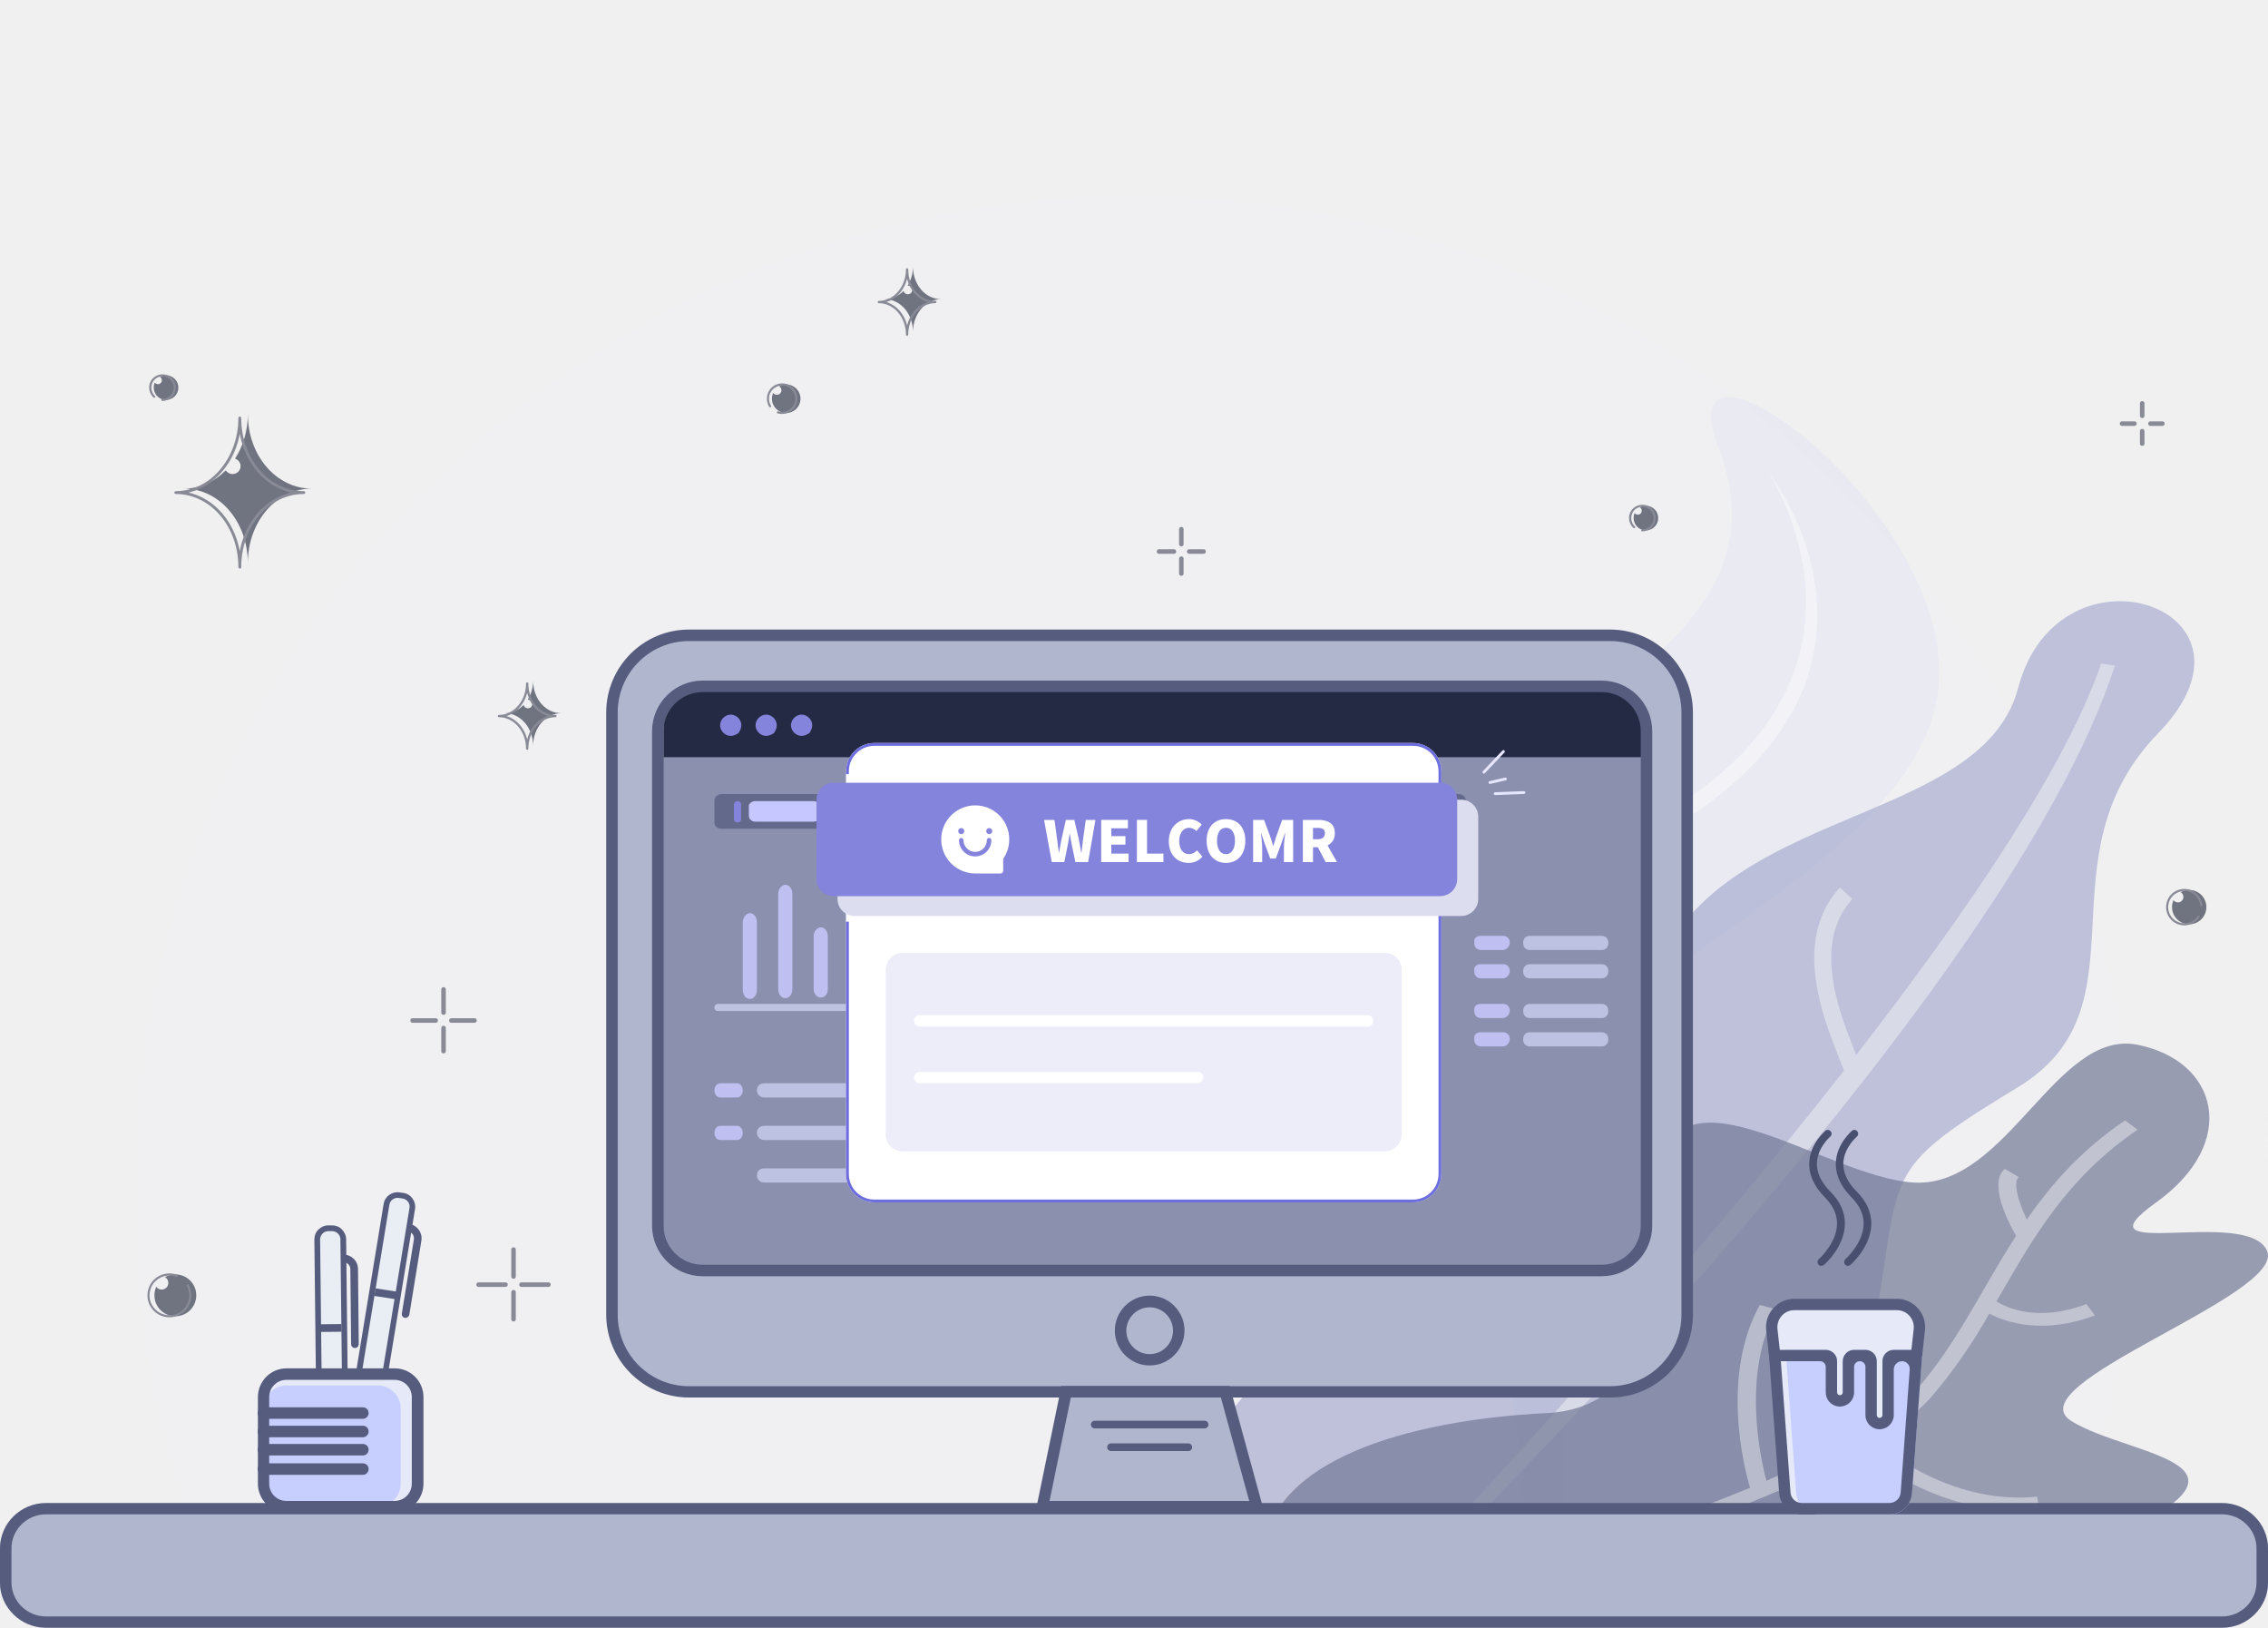
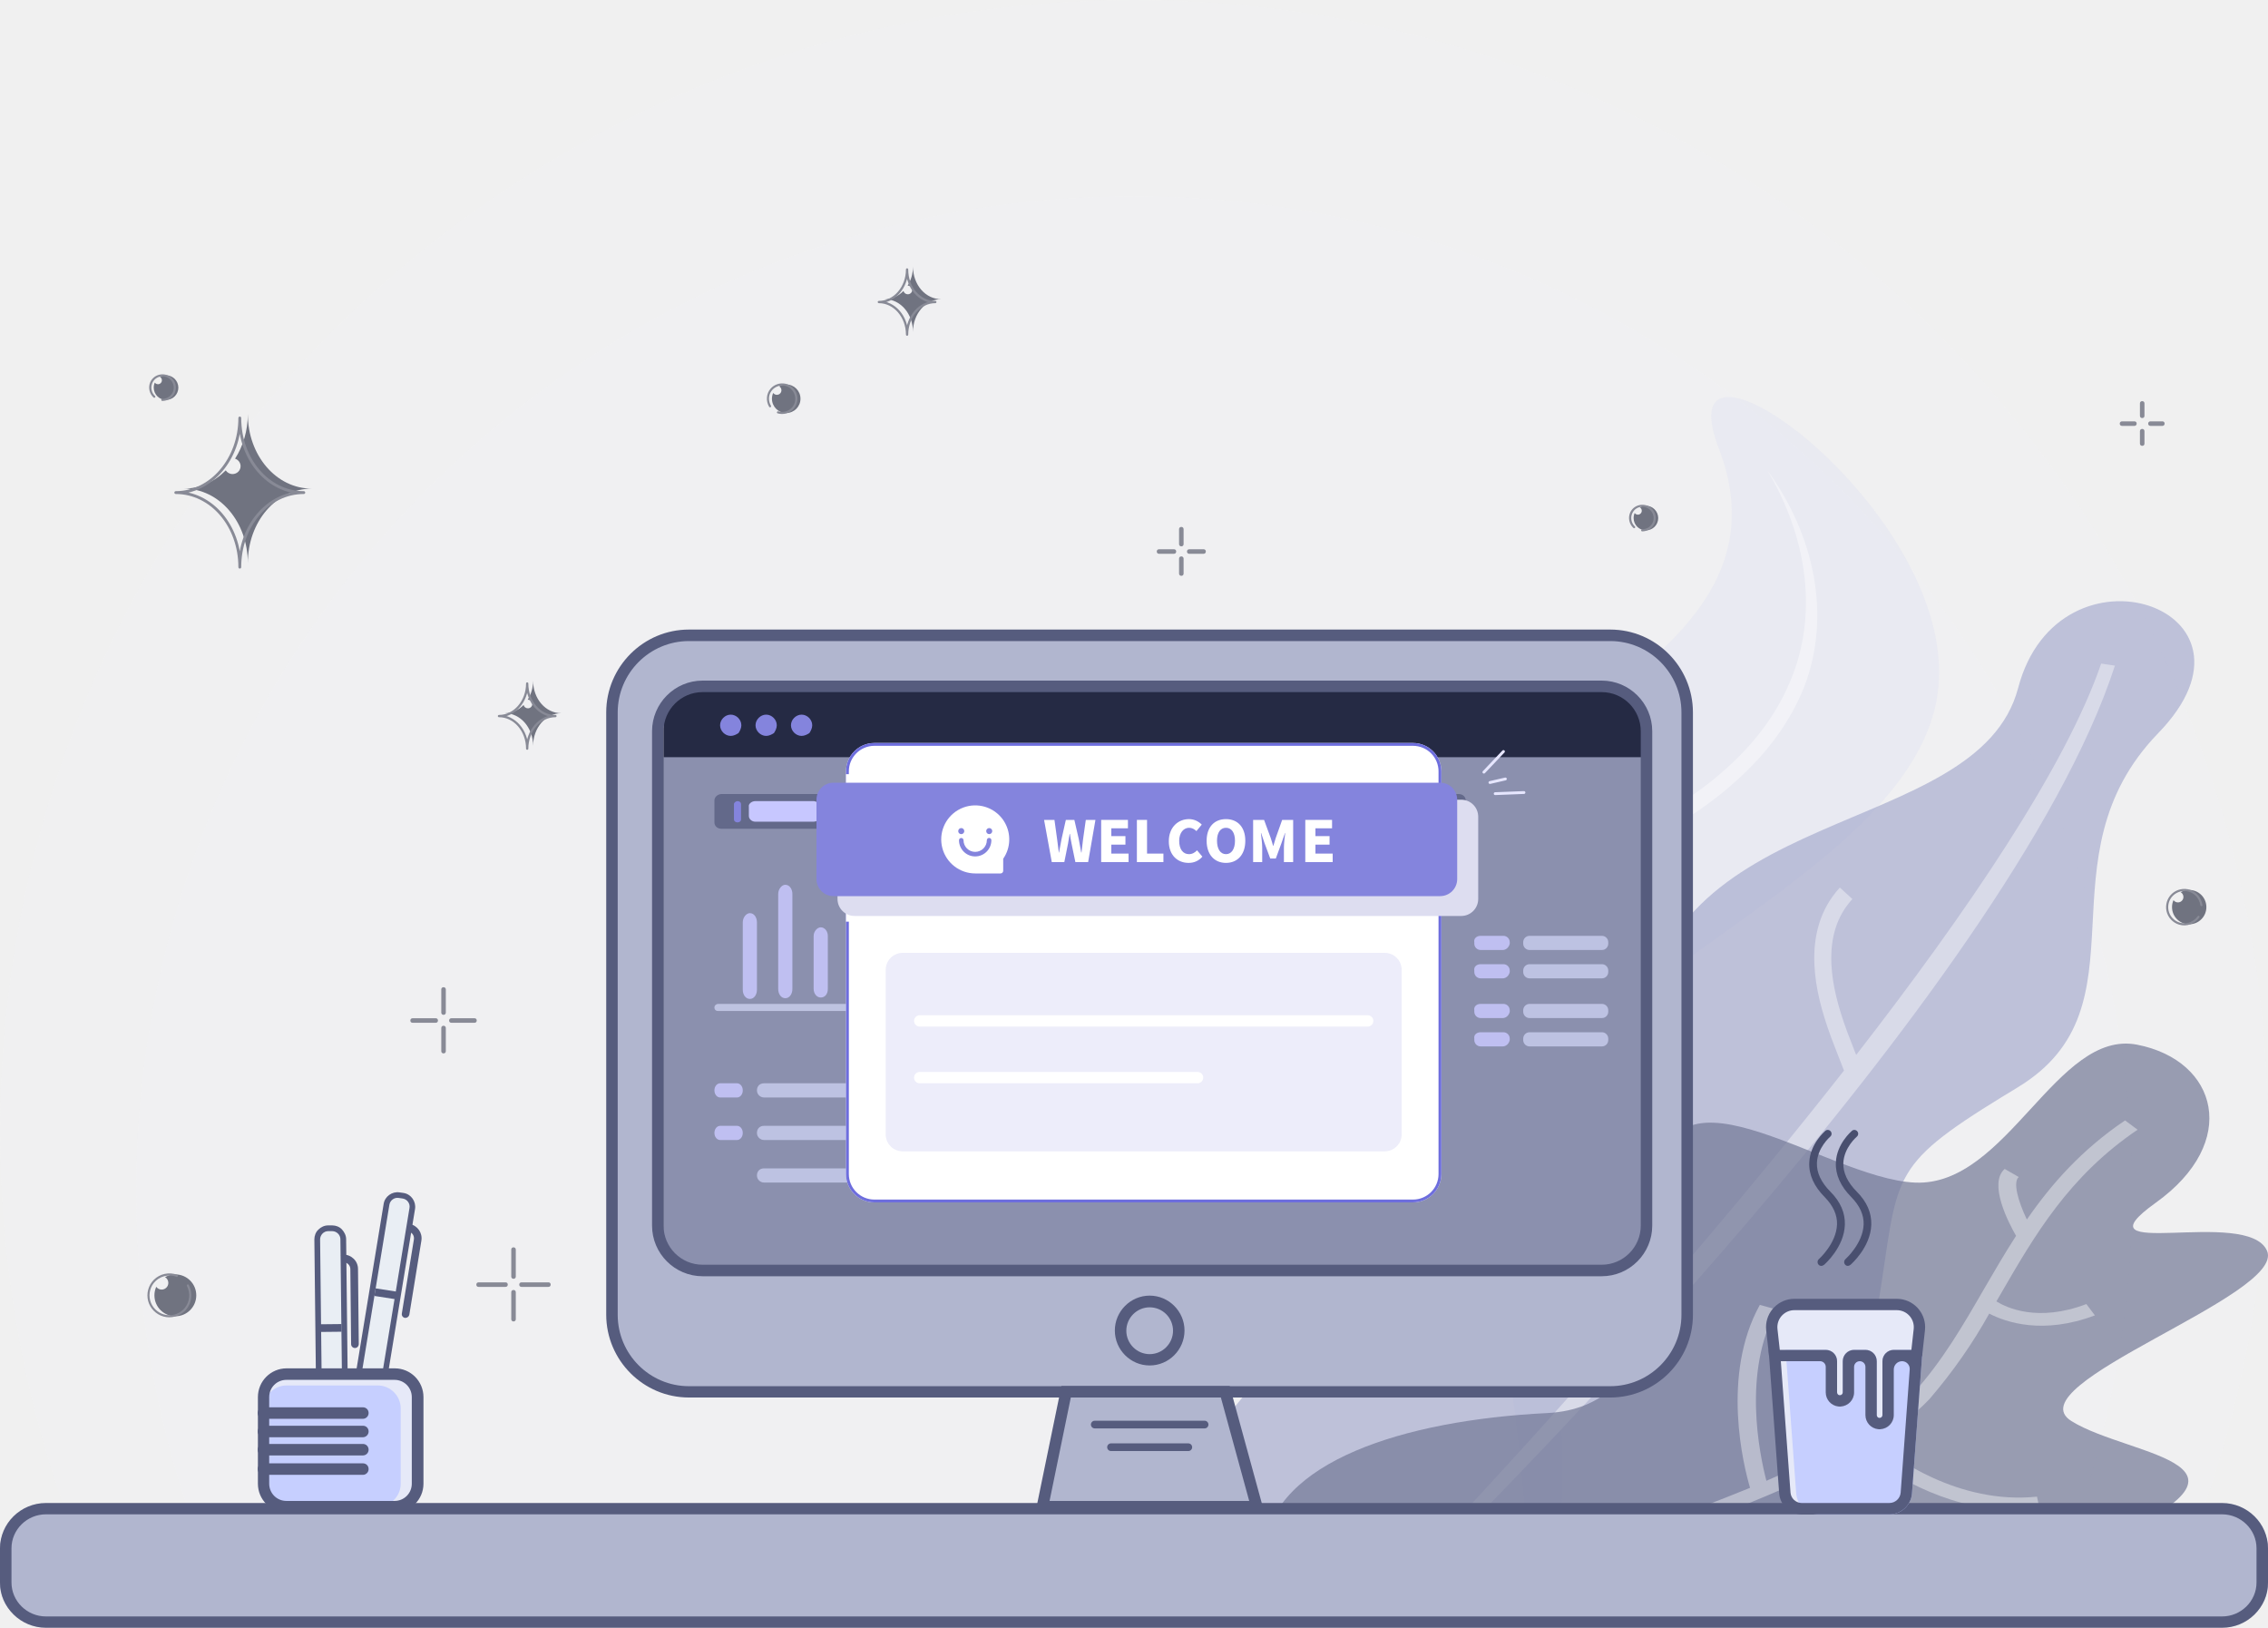
<svg xmlns="http://www.w3.org/2000/svg" width="400" height="287" viewBox="0 0 400 287" fill="none">
  <g opacity="0.058">
    <path d="M19.703 286C7.076 259.841 0 230.512 0 199.535C0 89.334 89.543 0 200 0C310.457 0 400 89.334 400 199.535C400 230.512 392.924 259.841 380.297 286L19.703 286Z" fill="#F3F5FF">
</path>
  </g>
  <g opacity="0.072">
    <path d="M41.209 286C30.179 263.047 24 237.332 24 210.177C24 113.2 102.797 34.586 200 34.586C297.203 34.586 376 113.2 376 210.177C376 237.332 369.821 263.047 358.791 286L41.209 286Z" fill="#F3F5FF">
</path>
  </g>
  <g opacity="0.3">
    <path fill="#DADCF0" d="M269.252 280C269.252 280 271.247 229.253 247.068 185.455C218.338 133.423 321.971 128.09 303.123 79.025C292.928 52.515 344.86 89.819 341.876 121.157C338.727 154.295 272.883 173.518 272.328 199.151C271.771 224.784 281.548 279.256 269.251 280">
</path>
  </g>
  <g opacity="0.7">
    <path fill="#A8ADCF" d="M275.987 276.305C276.701 276.617 277.438 276.856 278.162 277.131C280.307 277.861 282.52 278.486 284.785 279C287.939 278.927 291.071 278.457 294.109 277.601C305.975 274.43 325.705 264.03 331.214 230.216C334.925 207.185 332.633 205.965 353.288 193.278C354.149 192.788 354.97 192.25 355.894 191.694C379.302 177.482 359.279 151.3 380.658 129.243C402.04 107.184 363.094 94.121 355.936 121.292C348.777 148.463 291.752 140.875 289.662 183.25C287.572 225.625 253.709 210.207 226.778 238C207.561 257.832 202.059 270.373 220.318 277.601">
</path>
  </g>
  <g opacity="0.4">
    <path d="M370.578 117L373 117.364C354.301 175 257.538 270.224 256.709 271.407L254.495 270.618C255.006 269.895 292.527 230.452 325.217 188.756C325.001 188.191 324.693 187.402 324.371 186.577L324.149 186.011C323.668 184.782 323.194 183.568 322.977 182.979C321.231 178.244 320.204 174.176 320.008 170.209C319.741 164.825 321.108 160.185 324.485 156.488L326.7 158.512C323.911 161.565 322.774 165.423 323.004 170.061C323.183 173.667 324.142 177.467 325.792 181.941C325.989 182.476 326.429 183.603 326.891 184.784L327.122 185.376C327.205 185.587 327.286 185.796 327.367 186.001C346.88 160.884 364.315 135.242 370.578 117Z" fill-rule="evenodd" fill="#FFFFFF">
</path>
  </g>
  <g opacity="0.7">
    <path d="M222.985 272.74C224.889 257.803 247.236 250.423 272.897 249.142C293.223 248.127 293.223 223.459 292.77 211.333C291.724 183.319 321.573 207.844 337.789 208.511C354.006 209.179 362.727 181.42 376.923 184.195C391.121 186.972 395.14 201.36 380.221 212.046C365.301 222.728 396.458 212.714 399.83 220.539C403.201 228.365 354.958 244.097 365.343 250.563C375.73 257.03 404.217 257.797 368.483 272.74C332.754 287.686 257.15 288.302 234.998 272.74L222.985 272.74Z" fill="#727796">
</path>
  </g>
  <g opacity="0.4">
    <path fill="#FFFFFF" d="M310.379 230.067L313.344 230.894C307.275 241.859 310.315 256.399 311.535 261.083C322.503 256.34 332.777 250.861 337.625 245.447C342.643 239.848 346.208 233.693 349.973 227.17C351.761 224.088 353.58 220.976 355.567 217.893C354.275 215.66 350.625 208.669 353.56 206.1L356.04 207.523C354.989 208.409 355.894 211.729 357.471 215.019C361.805 208.757 367.104 202.736 374.792 197.545L377 199.183C364.884 207.374 358.807 217.863 352.927 228.026L352.098 229.456C353.927 230.58 359.406 233.178 367.967 229.925L369.47 231.92C360.331 235.367 353.821 233.156 350.834 231.608C347.943 236.825 344.424 241.86 340.319 246.654C337.617 249.483 334.358 252.025 330.643 254.203C333.893 256.883 345.367 265.326 359.259 263.881L359.732 266.116C346.555 267.509 335.734 261.277 330.497 257.487C329.518 256.741 328.751 256.161 328.182 255.685C308.2 267.061 275.81 276.531 274.095 277L272.896 274.9C285.013 271.3 296.946 267.103 308.653 262.325C307.529 258.544 303.501 242.477 310.379 230.067ZM311.746 83.002C318.791 94.797 320.738 108.535 315.662 120.288C313.245 126.039 309.234 131.387 303.864 136.015C298.767 140.594 292.277 144.1 286.322 148.289C280.366 152.481 274.524 156.934 270.391 162.549C266.257 168.165 264.111 174.63 263.399 181.11C262.017 194.139 264.445 207.16 267.293 219.956C265.45 207.077 263.943 194.034 265.67 181.402C266.633 175.123 268.81 169.038 272.819 163.795C276.828 158.552 282.396 154.219 288.364 150.236C294.33 146.254 300.819 142.606 306.158 137.708C311.713 132.786 315.816 127.118 318.226 121.041C323.009 108.474 319.984 94.35 311.748 83">
</path>
  </g>
  <path d="M76.862 179.532L72.761 179.532C72.243 179.532 72.238 180.332 72.755 180.332L76.857 180.332C77.369 180.332 77.374 179.532 76.862 179.532L72.761 179.532C72.243 179.532 72.238 180.332 72.755 180.332L76.857 180.332C77.369 180.332 77.374 179.532 76.862 179.532ZM83.699 179.532L79.598 179.532C79.081 179.532 79.075 180.332 79.593 180.332L83.694 180.332C84.206 180.332 84.211 179.532 83.699 179.532L79.598 179.532C79.081 179.532 79.075 180.332 79.593 180.332L83.694 180.332C84.206 180.332 84.211 179.532 83.699 179.532ZM77.827 181.239L77.827 185.34C77.827 185.857 78.627 185.863 78.627 185.345L78.627 181.244C78.627 180.727 77.827 180.721 77.827 181.239L77.827 185.34C77.827 185.857 78.627 185.863 78.627 185.345L78.627 181.244C78.627 180.727 77.827 180.721 77.827 181.239ZM77.827 174.439L77.827 178.54C77.827 179.057 78.627 179.063 78.627 178.545L78.627 174.444C78.627 173.932 77.827 173.927 77.827 174.439L77.827 178.54C77.827 179.057 78.627 179.063 78.627 178.545L78.627 174.444C78.627 173.932 77.827 173.927 77.827 174.439ZM89.171 226.097L84.398 226.097C83.881 226.097 83.876 226.897 84.393 226.897L89.166 226.897C89.683 226.897 89.689 226.097 89.171 226.097L84.398 226.097C83.881 226.097 83.876 226.897 84.393 226.897L89.166 226.897C89.683 226.897 89.689 226.097 89.171 226.097ZM96.739 226.097L91.966 226.097C91.449 226.097 91.444 226.897 91.961 226.897L96.734 226.897C97.246 226.897 97.257 226.097 96.739 226.097L91.966 226.097C91.449 226.097 91.444 226.897 91.961 226.897L96.734 226.897C97.246 226.897 97.257 226.097 96.739 226.097ZM90.169 227.825L90.169 232.599C90.169 233.116 90.969 233.121 90.969 232.604L90.969 227.831C90.969 227.319 90.169 227.308 90.169 227.825L90.169 232.599C90.169 233.116 90.969 233.121 90.969 232.604L90.969 227.831C90.969 227.319 90.169 227.308 90.169 227.825ZM90.169 220.305L90.169 225.079C90.169 225.596 90.969 225.601 90.969 225.084L90.969 220.311C90.969 219.799 90.169 219.793 90.169 220.305L90.169 225.079C90.169 225.596 90.969 225.601 90.969 225.084L90.969 220.311C90.969 219.799 90.169 219.793 90.169 220.305Z" fill="#888A96">
</path>
  <path d="M207.057 96.841L204.406 96.841C203.889 96.841 203.883 97.641 204.401 97.641L207.051 97.641C207.569 97.641 207.574 96.841 207.057 96.841L204.406 96.841C203.889 96.841 203.883 97.641 204.401 97.641L207.051 97.641C207.569 97.641 207.574 96.841 207.057 96.841ZM212.289 96.841L209.734 96.841C209.217 96.841 209.211 97.641 209.729 97.641L212.283 97.641C212.795 97.641 212.801 96.841 212.289 96.841L209.734 96.841C209.217 96.841 209.211 97.641 209.729 97.641L212.283 97.641C212.795 97.641 212.801 96.841 212.289 96.841ZM207.947 98.484L207.947 101.135C207.947 101.652 208.747 101.657 208.747 101.14L208.747 98.489C208.747 97.977 207.947 97.972 207.947 98.484L207.947 101.135C207.947 101.652 208.747 101.657 208.747 101.14L208.747 98.489C208.747 97.977 207.947 97.972 207.947 98.484ZM207.947 93.289L207.947 95.94C207.947 96.457 208.747 96.463 208.747 95.945L208.747 93.294C208.747 92.777 207.947 92.772 207.947 93.289L207.947 95.94C207.947 96.457 208.747 96.463 208.747 95.945L208.747 93.294C208.747 92.777 207.947 92.772 207.947 93.289Z" fill="#888A96">
</path>
  <path d="M376.449 75.089C376.966 75.089 376.971 74.289 376.454 74.289L374.246 74.289C373.729 74.289 373.723 75.089 374.241 75.089L376.449 75.089C376.966 75.089 376.971 74.289 376.454 74.289C375.942 74.289 375.937 75.089 376.449 75.089C376.966 75.089 376.971 74.289 376.454 74.289L374.246 74.289C373.729 74.289 373.723 75.089 374.241 75.089L376.449 75.089C376.966 75.089 376.971 74.289 376.454 74.289C375.942 74.289 375.937 75.089 376.449 75.089ZM381.387 74.289L379.259 74.289C378.742 74.289 378.737 75.089 379.254 75.089L379.265 75.089C379.782 75.089 379.787 74.289 379.27 74.289L379.259 74.289C378.742 74.289 378.737 75.089 379.254 75.089L381.382 75.089C381.894 75.089 381.899 74.289 381.387 74.289L379.259 74.289C378.742 74.289 378.737 75.089 379.254 75.089L379.265 75.089C379.782 75.089 379.787 74.289 379.27 74.289L379.259 74.289C378.742 74.289 378.737 75.089 379.254 75.089L381.382 75.089C381.894 75.089 381.899 74.289 381.387 74.289ZM378.214 76.017C378.214 75.5 377.414 75.494 377.414 76.012L377.414 78.22C377.414 78.737 378.214 78.742 378.214 78.225L378.214 76.017C378.214 75.5 377.414 75.494 377.414 76.012C377.414 76.529 378.214 76.534 378.214 76.017C378.214 75.5 377.414 75.494 377.414 76.012L377.414 78.22C377.414 78.737 378.214 78.742 378.214 78.225L378.214 76.017C378.214 75.5 377.414 75.494 377.414 76.012C377.414 76.529 378.214 76.534 378.214 76.017ZM377.414 71.11L377.414 73.318C377.414 73.836 378.214 73.841 378.214 73.324C378.214 72.806 377.414 72.801 377.414 73.318C377.414 73.836 378.214 73.841 378.214 73.324L378.214 71.116C378.214 70.598 377.414 70.593 377.414 71.11L377.414 73.318C377.414 73.836 378.214 73.841 378.214 73.324C378.214 72.806 377.414 72.801 377.414 73.318C377.414 73.836 378.214 73.841 378.214 73.324L378.214 71.116C378.214 70.598 377.414 70.593 377.414 71.11Z" fill="#888A96">
</path>
  <path d="M30.926 224.695C30.265 224.695 29.641 224.871 29.102 225.175C29.454 225.377 29.689 225.756 29.689 226.193C29.689 226.844 29.161 227.372 28.51 227.372C28.115 227.372 27.769 227.18 27.555 226.881C27.353 227.34 27.235 227.847 27.235 228.385C27.235 230.423 28.889 232.076 30.926 232.076C32.963 232.076 34.617 230.423 34.617 228.385C34.617 226.348 32.963 224.695 30.926 224.695Z" fill="#707380">
</path>
  <path d="M32.969 226.737C33.609 227.969 33.486 229.495 32.606 230.583C31.827 231.548 30.569 232.044 29.337 231.852C28.137 231.665 27.091 230.844 26.627 229.719C26.153 228.561 26.339 227.201 27.118 226.22C28.073 225.009 29.705 224.593 31.145 225.121C31.369 225.207 31.47 224.844 31.246 224.759C29.827 224.236 28.206 224.572 27.134 225.644C26.158 226.62 25.774 228.076 26.131 229.404C26.483 230.705 27.523 231.751 28.819 232.119C30.158 232.497 31.63 232.108 32.617 231.127C33.822 229.921 34.073 228.055 33.289 226.551C33.182 226.337 32.857 226.524 32.969 226.737Z" fill="#888A96">
</path>
  <path d="M384.603 157.305C384.891 157.471 385.083 157.785 385.083 158.143C385.083 158.676 384.651 159.108 384.118 159.108C383.793 159.108 383.51 158.948 383.334 158.703C383.163 159.081 383.073 159.497 383.073 159.935C383.073 161.609 384.427 162.964 386.102 162.964C387.777 162.964 389.131 161.609 389.131 159.935C389.131 158.265 387.777 156.911 386.102 156.911C385.558 156.911 385.046 157.055 384.603 157.305Z" fill="#707380">
</path>
  <path d="M387.585 161.551C386.955 162.452 385.846 162.937 384.758 162.745C383.755 162.569 382.897 161.855 382.561 160.895C382.235 159.972 382.406 158.927 383.019 158.164C383.659 157.369 384.715 156.964 385.723 157.14C386.95 157.359 387.899 158.356 388.065 159.588C388.097 159.823 388.47 159.828 388.438 159.588C388.273 158.335 387.441 157.273 386.225 156.879C385.126 156.521 383.889 156.804 383.046 157.588C382.214 158.356 381.857 159.545 382.102 160.649C382.353 161.775 383.222 162.697 384.321 163.028C385.67 163.433 387.11 162.884 387.91 161.743C388.043 161.54 387.718 161.353 387.585 161.551Z" fill="#888A96">
</path>
  <path d="M138.662 67.785C138.209 67.785 137.787 67.903 137.419 68.116C137.659 68.254 137.819 68.516 137.819 68.809C137.819 69.252 137.462 69.615 137.014 69.615C136.747 69.615 136.507 69.481 136.363 69.278C136.225 69.593 136.145 69.94 136.145 70.302C136.145 71.695 137.27 72.82 138.662 72.82C140.054 72.82 141.179 71.695 141.179 70.302C141.179 68.91 140.054 67.785 138.662 67.785Z" fill="#707380">
</path>
  <path d="M135.974 71.54C135.494 70.745 135.499 69.753 136.022 68.985C136.491 68.297 137.313 67.913 138.139 67.977C139.878 68.111 140.833 70.142 139.883 71.588C139.313 72.457 138.235 72.809 137.254 72.526C137.025 72.463 136.923 72.82 137.153 72.884C138.161 73.172 139.27 72.884 139.969 72.084C140.598 71.364 140.811 70.345 140.507 69.439C140.203 68.532 139.414 67.828 138.475 67.647C137.542 67.465 136.55 67.79 135.921 68.51C135.137 69.406 135.041 70.708 135.654 71.727C135.777 71.934 136.097 71.748 135.974 71.54Z" fill="#888A96">
</path>
  <path d="M290.281 89.169C289.891 89.169 289.523 89.27 289.209 89.452C289.417 89.575 289.555 89.793 289.555 90.049C289.555 90.433 289.246 90.743 288.862 90.743C288.633 90.743 288.425 90.63 288.302 90.454C288.179 90.727 288.115 91.025 288.115 91.34C288.115 92.54 289.086 93.51 290.286 93.51C291.486 93.51 292.457 92.54 292.457 91.34C292.451 90.14 291.475 89.169 290.281 89.169Z" fill="#707380">
</path>
  <path d="M288.345 92.823C287.198 91.756 287.641 89.804 289.182 89.409C290.638 89.041 291.982 90.439 291.572 91.879C291.326 92.748 290.521 93.313 289.625 93.319C289.385 93.319 289.385 93.692 289.625 93.692C290.553 93.687 291.417 93.169 291.806 92.316C292.153 91.548 292.073 90.636 291.572 89.953C290.521 88.513 288.222 88.743 287.502 90.385C287.097 91.313 287.337 92.396 288.078 93.084C288.254 93.249 288.521 92.988 288.345 92.823Z" fill="#888A96">
</path>
  <path d="M29.281 66.169C28.892 66.169 28.523 66.27 28.209 66.452C28.417 66.575 28.555 66.793 28.555 67.049C28.555 67.433 28.246 67.743 27.862 67.743C27.633 67.743 27.425 67.63 27.302 67.454C27.18 67.727 27.116 68.025 27.116 68.34C27.116 69.54 28.086 70.51 29.286 70.51C30.486 70.51 31.457 69.54 31.457 68.34C31.451 67.14 30.476 66.169 29.281 66.169Z" fill="#707380">
</path>
  <path d="M27.345 69.823C26.198 68.756 26.641 66.804 28.182 66.409C29.638 66.041 30.982 67.439 30.571 68.879C30.326 69.748 29.521 70.313 28.625 70.319C28.385 70.319 28.385 70.692 28.625 70.692C29.553 70.687 30.417 70.169 30.806 69.316C31.153 68.548 31.073 67.636 30.571 66.953C29.521 65.513 27.222 65.743 26.502 67.385C26.097 68.313 26.337 69.396 27.078 70.084C27.254 70.249 27.521 69.988 27.345 69.823Z" fill="#888A96">
</path>
  <path d="M161.02 47C161.02 50.229 163.24 52.762 166 52.747C163.24 52.747 161.02 55.342 161.02 58.493C161.02 55.311 158.784 52.747 156.04 52.747C157.311 52.747 158.467 52.196 159.345 51.295C159.422 51.633 159.733 51.886 160.104 51.886C160.535 51.886 160.884 51.546 160.884 51.126C160.884 50.706 160.535 50.366 160.104 50.366L160.071 50.369C160.668 49.42 161.02 48.254 161.02 47Z" fill="#707380">
</path>
  <path d="M159.98 47.507C159.98 50.658 157.76 53.253 155 53.253C157.744 53.253 159.98 55.818 159.98 59C159.98 55.849 162.2 53.253 164.96 53.253C162.2 53.269 159.98 50.735 159.98 47.507Z" stroke="rgba(136, 138, 150, 1.00)" stroke-width="0.4" stroke-linejoin="round">
</path>
  <path d="M94.02 120C94.02 123.229 96.24 125.762 99 125.747C96.24 125.747 94.02 128.342 94.02 131.493C94.02 128.311 91.784 125.747 89.04 125.747C90.311 125.747 91.467 125.196 92.345 124.295C92.422 124.633 92.733 124.886 93.104 124.886C93.535 124.886 93.884 124.546 93.884 124.126C93.884 123.706 93.535 123.366 93.104 123.366L93.071 123.369C93.668 122.42 94.02 121.254 94.02 120Z" fill="#707380">
</path>
  <path d="M92.98 120.507C92.98 123.658 90.76 126.253 88 126.253C90.744 126.253 92.98 128.818 92.98 132C92.98 128.849 95.2 126.253 97.96 126.253C95.2 126.269 92.98 123.735 92.98 120.507Z" stroke="rgba(136, 138, 150, 1.00)" stroke-width="0.4" stroke-linejoin="round">
</path>
  <path d="M43.708 73C43.708 80.297 48.717 86.152 55 86.152C48.717 86.152 43.708 91.986 43.708 99.304C43.708 92.007 38.699 86.152 32.416 86.152C35.252 86.152 37.836 84.933 39.814 82.93C40.063 83.323 40.508 83.584 41.014 83.584C41.796 83.584 42.431 82.961 42.431 82.193C42.431 81.576 42.023 81.053 41.457 80.871C42.872 78.67 43.708 75.941 43.708 73Z" fill="#707380">
</path>
  <path d="M42.292 73.696C42.292 80.993 47.301 86.848 53.584 86.848C47.301 86.848 42.292 92.682 42.292 100C42.292 92.703 37.283 86.848 31 86.848C37.261 86.848 42.292 80.908 42.292 73.696Z" stroke="rgba(136, 138, 150, 1.00)" stroke-width="0.5" stroke-linejoin="round">
</path>
  <path d="M392.875 266L7.125 266C3.189 266 0 269.214 0 273.105L0 279.228C0 283.153 3.223 286.333 7.125 286.333L392.875 286.333C396.811 286.333 400 283.119 400 279.228L400 273.105C400 269.214 396.777 266 392.875 266Z" fill="#B1B6CF">
</path>
  <path d="M391.898 287L8.102 287C3.646 287 0 283.405 0 279.012L0 272.988C0 268.595 3.646 265 8.102 265L391.898 265C396.354 265 400 268.595 400 272.988L400 279.012C400 283.439 396.354 287 391.898 287ZM8.102 266.997C4.76 266.997 2.025 269.693 2.025 272.988L2.025 279.012C2.025 282.307 4.76 285.003 8.102 285.003L391.898 285.003C395.24 285.003 397.975 282.307 397.975 279.012L397.975 272.988C397.975 269.693 395.24 266.997 391.898 266.997L8.102 266.997Z" fill="#565C7E">
</path>
  <path d="M121.501 245.386C114.04 245.386 107.93 239.263 107.93 231.786L107.93 125.615C107.93 118.139 114.04 112.015 121.501 112.015L283.994 112.015C291.454 112.015 297.564 118.139 297.564 125.615L297.564 231.82C297.564 239.297 291.454 245.386 283.994 245.386L121.501 245.386Z" fill="#B1B6CF">
</path>
  <path d="M121.501 246.401C113.466 246.401 106.917 239.838 106.917 231.786L106.917 125.615C106.917 117.563 113.466 111 121.501 111L283.994 111C292.028 111 298.577 117.563 298.577 125.615L298.577 231.82C298.577 239.872 292.028 246.401 283.994 246.401L121.501 246.401ZM121.501 113.03C114.58 113.03 108.943 118.68 108.943 125.615L108.943 231.82C108.943 238.755 114.58 244.405 121.501 244.405L283.994 244.405C290.914 244.405 296.552 238.755 296.552 231.82L296.552 125.615C296.552 118.68 290.914 113.03 283.994 113.03L121.501 113.03Z" fill="#565C7E">
</path>
  <path d="M123.459 224.038C119.104 224.038 115.559 220.486 115.559 216.122L115.559 128.965C115.559 124.601 119.104 121.048 123.459 121.048L282.036 121.048C286.391 121.048 289.935 124.601 289.935 128.965L289.935 216.122C289.935 220.486 286.391 224.038 282.036 224.038L123.459 224.038Z" fill="#FFF5F5">
</path>
  <path d="M124.5 224C120.375 224 117 220.625 117 216.5L117 128.5C117 124.375 120.375 121 124.5 121L282.5 121C286.625 121 290 124.375 290 128.5L290 216.5C290 220.625 286.625 224 282.5 224L124.5 224Z" fill="#252A44">
</path>
  <path d="M124.5 224L282.5 224C286.625 224 290 220.625 290 216.5L290 133.5L117 133.5L117 216.5C117 220.625 120.375 224 124.5 224Z" fill="#8B90AE">
</path>
  <path d="M127 191L130 191C130.5 191 131 191.5 131 192.25C131 193 130.5 193.5 130 193.5L127 193.5C126.5 193.5 126 193 126 192.25C126 191.5 126.5 191 127 191Z" fill="#BFBFF1">
</path>
  <path d="M134.75 191L162.25 191C162.875 191 163.5 191.5 163.5 192.25C163.5 193 163 193.5 162.25 193.5L134.75 193.5C134.125 193.5 133.5 193 133.5 192.25C133.5 191.5 134 191 134.75 191Z" fill="#BDC2E2">
</path>
  <path d="M127 198.5L130 198.5C130.5 198.5 131 199 131 199.75C131 200.5 130.5 201 130 201L127 201C126.5 201 126 200.5 126 199.75C126 199 126.5 198.5 127 198.5Z" fill="#BFBFF1">
</path>
  <path d="M134.75 198.5L162.25 198.5C162.875 198.5 163.5 199 163.5 199.75C163.5 200.5 163 201 162.25 201L134.75 201C134.125 201 133.5 200.5 133.5 199.75C133.5 199 134 198.5 134.75 198.5ZM134.75 206L162.25 206C162.875 206 163.5 206.5 163.5 207.25C163.5 208 163 208.5 162.25 208.5L134.75 208.5C134.125 208.5 133.5 208 133.5 207.25C133.5 206.5 134 206 134.75 206Z" fill="#BDC2E2">
</path>
  <path d="M269.769 170L282.519 170C283.144 170 283.644 170.5 283.644 171.125L283.644 171.375C283.644 172 283.144 172.5 282.519 172.5L269.769 172.5C269.144 172.5 268.644 172 268.644 171.375L268.644 171.125C268.644 170.5 269.144 170 269.769 170Z" fill="#BDC2E2">
</path>
  <path d="M261.144 170L265.144 170C265.769 170 266.269 170.5 266.269 171.125L266.269 171.375C266.144 172 265.644 172.5 265.019 172.5L261.144 172.5C260.519 172.5 260.019 172 260.019 171.375L260.019 171.125C259.894 170.5 260.394 170 261.144 170Z" fill="#BFBFF1">
</path>
  <path d="M269.769 165L282.519 165C283.144 165 283.644 165.5 283.644 166.125L283.644 166.375C283.644 167 283.144 167.5 282.519 167.5L269.769 167.5C269.144 167.5 268.644 167 268.644 166.375L268.644 166.125C268.644 165.5 269.144 165 269.769 165Z" fill="#BDC2E2">
</path>
  <path d="M261.144 165L265.144 165C265.769 165 266.269 165.5 266.269 166.125L266.269 166.375C266.144 167 265.644 167.5 265.019 167.5L261.144 167.5C260.519 167.5 260.019 167 260.019 166.375L260.019 166.125C259.894 165.5 260.394 165 261.144 165Z" fill="#BFBFF1">
</path>
  <path d="M269.769 182L282.519 182C283.144 182 283.644 182.5 283.644 183.125L283.644 183.375C283.644 184 283.144 184.5 282.519 184.5L269.769 184.5C269.144 184.5 268.644 184 268.644 183.375L268.644 183.125C268.644 182.5 269.144 182 269.769 182Z" fill="#BDC2E2">
</path>
  <path d="M261.144 182L265.144 182C265.769 182 266.269 182.5 266.269 183.125L266.269 183.375C266.144 184 265.644 184.5 265.019 184.5L261.144 184.5C260.519 184.5 260.019 184 260.019 183.375L260.019 183.125C259.894 182.5 260.394 182 261.144 182Z" fill="#BFBFF1">
</path>
  <path d="M269.769 177L282.519 177C283.144 177 283.644 177.5 283.644 178.125L283.644 178.375C283.644 179 283.144 179.5 282.519 179.5L269.769 179.5C269.144 179.5 268.644 179 268.644 178.375L268.644 178.125C268.644 177.5 269.144 177 269.769 177Z" fill="#BDC2E2">
</path>
  <path d="M261.144 177L265.144 177C265.769 177 266.269 177.5 266.269 178.125L266.269 178.375C266.144 179 265.644 179.5 265.019 179.5L261.144 179.5C260.519 179.5 260.019 179 260.019 178.375L260.019 178.125C259.894 177.5 260.394 177 261.144 177Z" fill="#BFBFF1">
</path>
  <path d="M132.25 161C133 161 133.5 161.75 133.5 162.625L133.5 174.5C133.5 175.375 133 176.125 132.25 176.125C131.5 176.125 131 175.375 131 174.5L131 162.625C131 161.75 131.625 161 132.25 161ZM138.5 156C139.25 156 139.75 156.75 139.75 157.625L139.75 174.375C139.75 175.25 139.25 176 138.5 176C137.75 176 137.25 175.25 137.25 174.375L137.25 157.625C137.25 156.75 137.875 156 138.5 156ZM144.75 163.5C145.5 163.5 146 164.25 146 165L146 174.375C146 175.25 145.5 175.875 144.75 175.875C144 175.875 143.5 175.125 143.5 174.375L143.5 165C143.5 164.25 144.125 163.5 144.75 163.5Z" fill="#BFBFF1">
</path>
  <path d="M126.625 177L157.875 177C158.25 177 158.5 177.25 158.5 177.625C158.5 178 158.25 178.25 157.875 178.25L126.625 178.25C126.25 178.25 126 178 126 177.625C126 177.25 126.375 177 126.625 177Z" fill="#BEC3E1">
</path>
  <path d="M130.75 127.875C130.75 126.875 129.875 126 128.875 126C127.875 126 127 126.875 127 127.875C127 128.875 127.875 129.75 128.875 129.75C129.375 129.75 129.875 129.5 130.25 129.25C130.5 128.875 130.75 128.375 130.75 127.875ZM137 127.875C137 126.875 136.125 126 135.125 126C134.125 126 133.25 126.875 133.25 127.875C133.25 128.875 134.125 129.75 135.125 129.75C135.625 129.75 136.125 129.5 136.5 129.25C136.75 128.875 137 128.375 137 127.875ZM143.25 127.875C143.25 126.875 142.375 126 141.375 126C140.375 126 139.5 126.875 139.5 127.875C139.5 128.875 140.375 129.75 141.375 129.75C141.875 129.75 142.375 129.5 142.75 129.25C143 128.875 143.25 128.375 143.25 127.875Z" fill="#8484DD">
</path>
  <path d="M127.25 140L257.25 140C258 140 258.5 140.5 258.5 141.125L258.5 145C258.5 145.625 258 146.125 257.25 146.125L127.25 146.125C126.5 146.125 126 145.625 126 145L126 141.125C126 140.5 126.625 140 127.25 140Z" fill="#63698A">
</path>
  <path d="M130.074 141.25C130.449 141.25 130.699 141.5 130.699 141.75L130.699 144.5C130.699 144.75 130.449 145 130.074 145C129.699 145 129.449 144.75 129.449 144.5L129.449 141.75C129.449 141.5 129.824 141.25 130.074 141.25Z" fill="#8484DD">
</path>
  <path d="M133.199 141.25L143.449 141.25C144.074 141.25 144.574 141.75 144.574 142.25L144.574 143.875C144.574 144.5 144.074 144.875 143.449 144.875L133.199 144.875C132.574 144.875 132.074 144.375 132.074 143.875L132.074 142.25C131.949 141.75 132.574 141.25 133.199 141.25Z" fill="#C7C7FF">
</path>
  <path d="M123.912 225.02C119.017 225.02 115 221.028 115 216.088L115 128.932C115 124.026 118.983 120 123.912 120L282.489 120C287.384 120 291.401 123.992 291.401 128.932L291.401 216.088C291.401 220.994 287.418 225.02 282.489 225.02L123.912 225.02ZM117.025 128.932L117.025 216.088C117.025 219.878 120.097 222.99 123.912 222.99L282.489 222.99C286.27 222.99 289.376 219.912 289.376 216.088L289.376 128.932C289.376 125.142 286.304 122.03 282.489 122.03L123.912 122.03C120.131 122.03 117.025 125.109 117.025 128.932Z" fill="#565C7E">
</path>
  <path d="M197.633 234.628C197.633 237.468 199.93 239.77 202.764 239.77C205.598 239.77 207.895 237.468 207.895 234.628C207.895 231.788 205.598 229.485 202.764 229.485C199.93 229.485 197.633 231.788 197.633 234.628Z" fill="#B1B6CF">
</path>
  <path d="M202.764 240.751C199.388 240.751 196.62 237.977 196.62 234.594C196.62 231.211 199.388 228.437 202.764 228.437C206.14 228.437 208.908 231.211 208.908 234.594C208.908 237.977 206.14 240.751 202.764 240.751ZM202.764 230.5C200.502 230.5 198.646 232.361 198.646 234.628C198.646 236.895 200.502 238.755 202.764 238.755C205.026 238.755 206.883 236.895 206.883 234.628C206.883 232.327 205.026 230.5 202.764 230.5Z" fill="#565C7E">
</path>
  <path d="M216.098 245.386L221.668 265.652L183.859 265.652L188.012 245.386L216.098 245.386Z" fill="#B1B6CF">
</path>
  <path d="M222.985 266.667L182.61 266.667L187.202 244.372L216.875 244.372L222.985 266.667ZM185.109 264.637L220.318 264.637L215.322 246.401L188.856 246.401L185.109 264.637Z" fill="#565C7E">
</path>
  <path d="M212.453 251.848L193.075 251.848C192.704 251.848 192.4 251.544 192.4 251.172C192.4 250.8 192.704 250.495 193.075 250.495L212.453 250.495C212.824 250.495 213.128 250.8 213.128 251.172C213.128 251.544 212.824 251.848 212.453 251.848ZM209.583 255.841L195.945 255.841C195.574 255.841 195.27 255.536 195.27 255.164C195.27 254.792 195.574 254.487 195.945 254.487L209.583 254.487C209.955 254.487 210.258 254.792 210.258 255.164C210.258 255.536 209.955 255.841 209.583 255.841Z" fill="#565C7E">
</path>
  <path d="M332.698 266.652L318.217 266.652C316.259 266.652 314.638 265.028 314.638 263.066L311.938 233.376C311.938 231.414 313.558 229.79 315.516 229.79L335.669 229.79C337.628 229.79 339.247 231.414 339.247 233.376L336.243 263.066C336.276 265.062 334.656 266.652 332.698 266.652Z" fill="#E6E9F8">
</path>
  <path d="M321.221 223.193C321.019 223.193 320.85 223.125 320.715 222.956C320.479 222.685 320.512 222.245 320.782 222.008C320.816 221.975 323.854 219.268 323.989 215.919C324.057 214.227 323.314 212.603 321.863 211.115C319.905 209.152 318.993 207.088 319.095 204.957C319.23 201.675 321.829 199.476 321.93 199.375C322.2 199.138 322.639 199.172 322.875 199.476C323.112 199.747 323.078 200.187 322.774 200.424C322.74 200.457 320.546 202.352 320.445 205.025C320.377 206.75 321.188 208.476 322.842 210.133C324.597 211.893 325.441 213.855 325.374 215.952C325.238 219.911 321.863 222.854 321.728 222.99C321.525 223.125 321.39 223.193 321.221 223.193Z" fill="#494F6F">
</path>
  <path d="M324 240L324 245.5C324 245.758 324.197 245.973 324.403 245.994L324.5 246C324.776 246 325 245.776 325 245.5L325 240C325 238.895 325.895 238 327 238L329 238C330.105 238 331 238.895 331 240L331 249.5C331 249.758 331.197 249.973 331.403 249.994L331.5 250C331.776 250 332 249.776 332 249.5L332 240C332 238.895 332.895 238 334 238L339.08 238L338.997 239.077L337.21 263.307C337.05 265.391 335.312 267 333.222 267L320.778 267C318.688 267 316.95 265.391 316.79 263.307L315.003 239.077L314.92 238L316 238L322 238C323.105 238 324 238.895 324 240Z" fill="#C6CFFF">
</path>
  <path d="M324 240L324 245.5C324 245.758 324.197 245.973 324.403 245.994L324.5 246C324.776 246 325 245.776 325 245.5L325 240C325 238.895 325.895 238 327 238L329 238C330.105 238 331 238.895 331 240L331 249.5C331 249.758 331.197 249.973 331.403 249.994L331.5 250C331.776 250 332 249.776 332 249.5L332 240C332 238.895 332.895 238 334 238L339.08 238L338.997 239.077L337.21 263.307C337.05 265.391 335.312 267 333.222 267L317.778 267C315.688 267 313.95 265.391 313.79 263.307L312.003 239.077L311.92 238L313 238L322 238C323.105 238 324 238.895 324 240ZM335.46 240C334.653 240 334 240.653 334 241.46L334 249.5C334 250.825 332.968 251.91 331.622 251.994L331.453 251.999L331.26 251.989C329.983 251.867 329 250.791 329 249.5L329 241C329 240.448 328.552 240 328 240C327.448 240 327 240.448 327 241L327 245.5C327 246.825 325.968 247.91 324.622 247.994L324.453 247.999L324.26 247.989C322.983 247.867 322 246.791 322 245.5L322 241C322 240.448 321.552 240 321 240L314.08 240L315.784 263.153C315.86 264.143 316.648 264.919 317.623 264.994L317.778 265L333.222 265C334.267 265 335.136 264.195 335.216 263.153L336.812 241.456C336.867 240.709 336.306 240.059 335.559 240.004C335.526 240.001 335.493 240 335.46 240Z" fill="#565C7E">
</path>
  <path d="M334.531 229C334.715 229 334.9 229.01 335.083 229.031C337.828 229.336 339.805 231.808 339.5 234.552L338.994 239.11L337.006 238.89L337.513 234.331C337.696 232.685 336.509 231.201 334.862 231.018C334.752 231.006 334.642 231 334.531 231L316.469 231C314.812 231 313.469 232.343 313.469 234C313.469 234.111 313.475 234.221 313.487 234.331L313.994 238.89L312.006 239.11L311.5 234.552C311.479 234.369 311.469 234.184 311.469 234C311.469 231.239 313.708 229 316.469 229L334.531 229Z" fill="#565C7E">
</path>
  <path d="M325.914 223.193C325.711 223.193 325.542 223.125 325.407 222.956C325.171 222.685 325.205 222.245 325.475 222.008C325.509 221.975 328.547 219.268 328.682 215.919C328.749 214.227 328.007 212.603 326.555 211.115C324.597 209.152 323.686 207.088 323.787 204.957C323.922 201.675 326.521 199.476 326.623 199.375C326.893 199.138 327.332 199.172 327.568 199.476C327.804 199.747 327.77 200.187 327.467 200.424C327.433 200.457 325.238 202.318 325.103 205.025C325.036 206.75 325.846 208.476 327.5 210.133C329.256 211.893 330.1 213.855 330.032 215.952C329.897 219.911 326.521 222.854 326.386 222.99C326.217 223.125 326.049 223.193 325.914 223.193Z" fill="#494F6F">
</path>
  <path d="M63.512 259.596C63.377 259.596 63.242 259.596 63.107 259.562L62.398 259.461C61.081 259.258 60.17 257.972 60.372 256.653L67.664 212.265C67.867 210.945 69.15 210.032 70.466 210.235L71.175 210.336C72.492 210.539 73.403 211.825 73.201 213.144L65.909 257.532C65.74 258.716 64.693 259.596 63.512 259.596ZM70.095 212.197C69.892 212.197 69.723 212.332 69.69 212.535L62.398 256.923C62.364 257.16 62.533 257.363 62.735 257.397L63.444 257.498C63.681 257.532 63.883 257.363 63.917 257.16L71.209 212.772C71.243 212.637 71.175 212.502 71.141 212.468C71.108 212.4 71.006 212.332 70.871 212.299L70.162 212.197L70.095 212.197Z" fill="#565C7E">
</path>
  <path d="M58.414 265.956C57.773 265.956 57.165 265.72 56.692 265.246C56.22 264.772 55.95 264.163 55.95 263.521L55.443 218.524C55.443 217.881 55.68 217.238 56.152 216.798C56.625 216.325 57.233 216.054 57.874 216.054L58.583 216.054C59.224 216.054 59.866 216.291 60.305 216.764C60.743 217.238 61.047 217.847 61.047 218.49L61.554 263.487C61.554 264.129 61.317 264.772 60.845 265.212C60.372 265.686 59.764 265.956 59.123 265.956L58.414 265.956C58.448 265.956 58.414 265.956 58.414 265.956ZM58.617 218.084L57.908 218.084C57.773 218.084 57.671 218.152 57.604 218.219C57.536 218.287 57.469 218.355 57.469 218.524L57.975 263.521C57.975 263.656 58.043 263.757 58.11 263.825C58.144 263.859 58.245 263.926 58.414 263.96L59.123 263.96C59.258 263.96 59.359 263.893 59.427 263.825C59.494 263.757 59.562 263.69 59.562 263.521L59.056 218.524C59.056 218.388 58.988 218.287 58.92 218.219C58.853 218.152 58.752 218.084 58.617 218.084Z" fill="#565C7E">
</path>
  <path d="M249.209 131L154.209 131C151.447 131 149.209 133.238 149.209 136L149.209 207C149.209 209.762 151.447 212 154.209 212L249.209 212C251.97 212 254.209 209.762 254.209 207L254.209 136C254.209 133.238 251.97 131 249.209 131Z" fill="#FFFFFF">
</path>
  <path d="M249.209 131.5L154.209 131.5C151.724 131.5 149.709 133.515 149.709 136L149.709 207C149.709 209.485 151.724 211.5 154.209 211.5L249.209 211.5C251.694 211.5 253.709 209.485 253.709 207L253.709 136C253.709 134.807 253.235 133.662 252.391 132.818C251.547 131.974 250.402 131.5 249.209 131.5ZM154.209 131L249.209 131C251.97 131 254.209 133.238 254.209 136L254.209 207C254.209 209.762 251.97 212 249.209 212L154.209 212C151.447 212 149.209 209.762 149.209 207L149.209 136C149.209 133.238 151.447 131 154.209 131Z" fill="#6D6DDD">
</path>
  <path d="M152.209 136.5L152.209 162.5L149.209 162.5L149.209 136.5L152.209 136.5Z" fill="#FFFFFF">
</path>
  <path d="M136 162.04L137.609 164.418L136 162.04Z" fill="#FFFFFF">
</path>
  <path d="M268.77 139.484L263.687 139.684C263.598 139.688 263.517 139.738 263.475 139.818C263.434 139.897 263.437 139.992 263.485 140.068C263.533 140.143 263.617 140.188 263.706 140.184L268.789 139.984C268.855 139.981 268.918 139.952 268.963 139.903C269.008 139.855 269.032 139.79 269.029 139.724C269.024 139.586 268.907 139.479 268.77 139.484ZM265.153 132.25C265.087 132.252 265.024 132.28 264.979 132.328L261.527 135.969C261.433 136.069 261.437 136.228 261.537 136.323C261.637 136.418 261.796 136.413 261.891 136.313L265.342 132.672C265.387 132.624 265.412 132.56 265.41 132.493C265.408 132.427 265.38 132.364 265.332 132.319C265.284 132.273 265.22 132.248 265.153 132.25ZM265.635 137.129C265.579 137.094 265.511 137.082 265.446 137.097L262.711 137.727C262.58 137.762 262.501 137.893 262.531 138.025C262.561 138.156 262.69 138.24 262.823 138.214L265.558 137.585C265.623 137.57 265.679 137.53 265.714 137.473C265.749 137.417 265.76 137.349 265.745 137.285C265.731 137.22 265.691 137.164 265.635 137.129Z" fill="#E6E6FF">
</path>
  <g opacity="0.15">
    <path d="M244.209 168L159.209 168C157.552 168 156.209 169.343 156.209 171L156.209 200C156.209 201.657 157.552 203 159.209 203L244.209 203C245.005 203 245.768 202.684 246.33 202.121C246.893 201.559 247.209 200.796 247.209 200L247.209 171C247.209 169.343 245.866 168 244.209 168Z" fill="#8484DD">
</path>
  </g>
  <path d="M241.209 179L162.209 179C161.657 179 161.209 179.448 161.209 180C161.209 180.552 161.657 181 162.209 181L241.209 181C241.761 181 242.209 180.552 242.209 180C242.209 179.448 241.761 179 241.209 179ZM211.209 189L162.209 189C161.657 189 161.209 189.448 161.209 190C161.209 190.552 161.657 191 162.209 191L211.209 191C211.761 191 212.209 190.552 212.209 190C212.209 189.448 211.761 189 211.209 189Z" fill="#FFFFFF">
</path>
  <path d="M257.709 141L150.709 141C149.052 141 147.709 142.343 147.709 144L147.709 158.5C147.709 160.157 149.052 161.5 150.709 161.5L257.709 161.5C259.366 161.5 260.709 160.157 260.709 158.5L260.709 144C260.709 142.343 259.366 141 257.709 141Z" fill="#DDDDF0">
</path>
  <path d="M254 138L147 138C145.343 138 144 139.343 144 141L144 155C144 155.796 144.316 156.559 144.879 157.121C145.441 157.684 146.204 158 147 158L254 158C255.657 158 257 156.657 257 155L257 141C257 139.343 255.657 138 254 138Z" fill="#8484DD">
</path>
  <path d="M185.5 152L187.71 152L188.36 148.76C188.47 148.19 188.56 147.59 188.65 147.03L188.7 147.03C188.77 147.59 188.87 148.19 188.99 148.76L189.66 152L191.91 152L193.2 144.56L191.5 144.56L191.02 147.95C190.93 148.72 190.83 149.51 190.74 150.31L190.69 150.31C190.54 149.51 190.41 148.71 190.26 147.95L189.48 144.56L187.98 144.56L187.22 147.95C187.07 148.72 186.92 149.52 186.78 150.31L186.74 150.31L186.44 147.95L185.97 144.56L184.14 144.56L185.5 152Z" fill="#FFFFFF">
</path>
  <path d="M194.21 152L199.04 152L199.04 150.5L196 150.5L196 148.92L198.49 148.92L198.49 147.42L196 147.42L196 146.04L198.93 146.04L198.93 144.56L194.21 144.56L194.21 152Z" fill="#FFFFFF">
</path>
+   <path d="M230.21 152L235.04 152L235.04 150.5L232 150.5L232 148.92L234.49 148.92L234.49 147.42L232 147.42L232 146.04L234.93 146.04L234.93 144.56L230.21 144.56L230.21 152Z" fill="#FFFFFF">
+ </path>
  <path d="M200.51 152L205.19 152L205.19 150.5L202.3 150.5L202.3 144.56L200.51 144.56L200.51 152Z" fill="#FFFFFF">
</path>
  <path d="M209.63 152.14C210.6 152.14 211.43 151.77 212.06 151.04L211.12 149.92C210.77 150.3 210.29 150.6 209.7 150.6C208.65 150.6 207.97 149.74 207.97 148.26C207.97 146.81 208.76 145.95 209.72 145.95C210.25 145.95 210.64 146.19 211.01 146.53L211.95 145.39C211.44 144.87 210.66 144.42 209.69 144.42C207.8 144.42 206.14 145.84 206.14 148.32C206.14 150.84 207.74 152.14 209.63 152.14Z" fill="#FFFFFF">
</path>
  <path d="M216.22 152.14C218.25 152.14 219.63 150.68 219.63 148.24C219.63 145.81 218.25 144.42 216.22 144.42C214.19 144.42 212.81 145.8 212.81 148.24C212.81 150.68 214.19 152.14 216.22 152.14ZM216.22 150.6C215.24 150.6 214.64 149.69 214.64 148.24C214.64 146.8 215.24 145.95 216.22 145.95C217.2 145.95 217.81 146.8 217.81 148.24C217.81 149.69 217.2 150.6 216.22 150.6Z" fill="#FFFFFF">
</path>
  <path d="M221.01 152L222.61 152L222.61 149.45C222.61 148.71 222.47 147.6 222.38 146.87L222.42 146.87L223.02 148.65L224.03 151.37L225.01 151.37L226.01 148.65L226.63 146.87L226.67 146.87C226.58 147.6 226.44 148.71 226.44 149.45L226.44 152L228.07 152L228.07 144.56L226.13 144.56L224.99 147.77C224.85 148.2 224.73 148.67 224.58 149.13L224.53 149.13C224.39 148.67 224.27 148.2 224.12 147.77L222.94 144.56L221.01 144.56L221.01 152Z" fill="#FFFFFF">
</path>
-   <path d="M231.57 145.97L232.37 145.97C233.22 145.97 233.67 146.2 233.67 146.9C233.67 147.6 233.22 147.97 232.37 147.97L231.57 147.97L231.57 145.97ZM235.8 152L234.14 149.05C234.91 148.69 235.42 147.99 235.42 146.9C235.42 145.1 234.1 144.56 232.51 144.56L229.78 144.56L229.78 152L231.57 152L231.57 149.38L232.43 149.38L233.8 152L235.8 152Z" fill="#FFFFFF">
- </path>
  <path d="M176.271 143.783L176.243 143.755C174.321 141.836 171.351 141.447 168.999 142.805C166.648 144.163 165.502 146.931 166.205 149.554C166.908 152.176 169.286 154 172.001 154L176.479 154C176.73 153.995 176.931 153.79 176.931 153.539L176.931 151.411C177.26 150.934 177.52 150.412 177.702 149.862C178.401 147.728 177.848 145.382 176.271 143.783Z" fill="#FFFFFF">
</path>
  <path d="M169 146.534C169 146.725 169.102 146.902 169.267 146.997C169.432 147.092 169.635 147.092 169.8 146.997C169.965 146.902 170.066 146.725 170.066 146.534C170.066 146.239 169.828 146 169.533 146C169.239 146 169 146.239 169 146.534ZM173.934 146.534C173.934 146.829 174.172 147.069 174.467 147.069C174.761 147.069 175 146.829 175 146.534C175 146.239 174.761 146 174.467 146C174.172 146 173.934 146.239 173.934 146.534ZM174.447 147.737C174.226 147.737 174.047 147.916 174.047 148.138C174.045 149.275 173.125 150.197 171.99 150.198C170.854 150.197 169.934 149.276 169.933 148.138C169.926 147.921 169.749 147.749 169.533 147.749C169.317 147.749 169.14 147.921 169.133 148.138C169.135 149.718 170.413 150.998 171.989 151C173.566 150.998 174.844 149.718 174.846 148.138C174.846 148.031 174.804 147.929 174.729 147.854C174.654 147.779 174.553 147.737 174.447 147.737L174.447 147.737Z" fill="#8484DD">
</path>
  <path d="M63.276 258.547L62.566 258.446C61.79 258.31 61.25 257.566 61.385 256.788L68.677 212.4C68.812 211.622 69.555 211.081 70.331 211.216L71.04 211.318C71.816 211.453 72.356 212.197 72.221 212.975L64.93 257.363C64.795 258.141 64.052 258.682 63.276 258.547Z" fill="#E9EEF4">
</path>
  <path d="M66.025 228.491L66.244 227.156L69.915 227.728L69.696 229.063L66.025 228.491ZM71.513 232.361L71.412 232.361C71.04 232.293 70.804 231.955 70.871 231.583L72.998 218.524C73.099 217.847 72.66 217.238 71.985 217.137L71.884 217.137L71.832 216.993C71.494 216.824 71.963 216.608 72.097 216.27C72.266 215.931 71.817 215.614 72.154 215.75L72.289 215.817C73.639 216.088 74.551 217.373 74.315 218.761L72.188 231.82C72.12 232.124 71.817 232.361 71.513 232.361Z" fill="#565C7E">
</path>
  <path d="M59.123 264.941L58.414 264.941C57.638 264.941 56.962 264.299 56.962 263.521L56.456 218.524C56.456 217.746 57.097 217.069 57.874 217.069L58.583 217.069C59.359 217.069 60.035 217.712 60.035 218.49L60.541 263.487C60.575 264.299 59.933 264.941 59.123 264.941Z" fill="#E9EEF4">
</path>
  <path d="M56.456 233.49L60.224 233.45L60.239 234.803L56.471 234.843L56.456 233.49ZM61.925 236.997L61.79 223.769C61.79 223.092 61.25 222.551 60.575 222.551L60.372 222.551C60.001 222.551 60.338 222.297 60.305 221.925C60.305 221.553 59.933 221.231 60.305 221.197L60.541 221.197C61.959 221.197 63.14 222.314 63.14 223.735L63.275 236.963C63.275 237.369 62.971 237.674 62.6 237.674C62.229 237.674 61.925 237.369 61.925 236.997Z" fill="#565C7E">
</path>
  <path d="M69.622 265.652L50.549 265.652C48.321 265.652 46.498 263.825 46.498 261.592L46.498 246.334C46.498 244.101 48.321 242.274 50.549 242.274L69.622 242.274C71.85 242.274 73.673 244.101 73.673 246.334L73.673 261.592C73.673 263.825 71.85 265.652 69.622 265.652Z" fill="#E6E9F8">
</path>
  <path d="M50.549 265.652C48.321 265.652 46.498 263.825 46.498 261.592L46.498 248.334C46.498 246.101 48.321 244.274 50.549 244.274L66.622 244.274C68.85 244.274 70.673 246.101 70.673 248.334L70.673 261.592C70.673 263.825 68.85 265.652 66.622 265.652L50.549 265.652Z" fill="#C6CFFF">
</path>
  <path d="M50.549 266.667C47.747 266.667 45.485 264.4 45.485 261.592L45.485 246.334C45.485 243.526 47.747 241.259 50.549 241.259L69.622 241.259C72.424 241.259 74.686 243.526 74.686 246.334L74.686 261.592C74.686 264.4 72.39 266.667 69.622 266.667L50.549 266.667ZM50.515 243.289C48.827 243.289 47.477 244.642 47.477 246.334L47.477 261.592C47.477 263.284 48.827 264.637 50.515 264.637L69.588 264.637C71.276 264.637 72.626 263.284 72.626 261.592L72.626 246.334C72.626 244.642 71.276 243.289 69.588 243.289L50.515 243.289Z" fill="#565C7E">
</path>
  <path d="M64.001 250.157L46.461 250.157C45.887 250.157 45.451 249.712 45.451 249.137C45.451 248.562 45.887 248.127 46.461 248.127L64.001 248.127C64.575 248.127 65.011 248.562 65.011 249.137C65.011 249.712 64.541 250.157 64.001 250.157ZM64.001 253.407L46.461 253.407C45.887 253.407 45.451 252.962 45.451 252.387C45.451 251.812 45.887 251.377 46.461 251.377L64.001 251.377C64.575 251.377 65.011 251.812 65.011 252.387C65.011 252.962 64.541 253.407 64.001 253.407ZM64.001 256.617L46.461 256.617C45.887 256.617 45.451 256.182 45.451 255.607C45.451 255.032 45.887 254.587 46.461 254.587L64.001 254.587C64.575 254.587 65.011 255.032 65.011 255.607C65.011 256.182 64.541 256.617 64.001 256.617ZM64.001 260.037L46.461 260.037C45.887 260.037 45.451 259.592 45.451 259.017C45.451 258.442 45.887 258.007 46.461 258.007L64.001 258.007C64.575 258.007 65.011 258.442 65.011 259.017C65.011 259.592 64.541 260.037 64.001 260.037Z" fill="#565C7E">
</path>
</svg>
